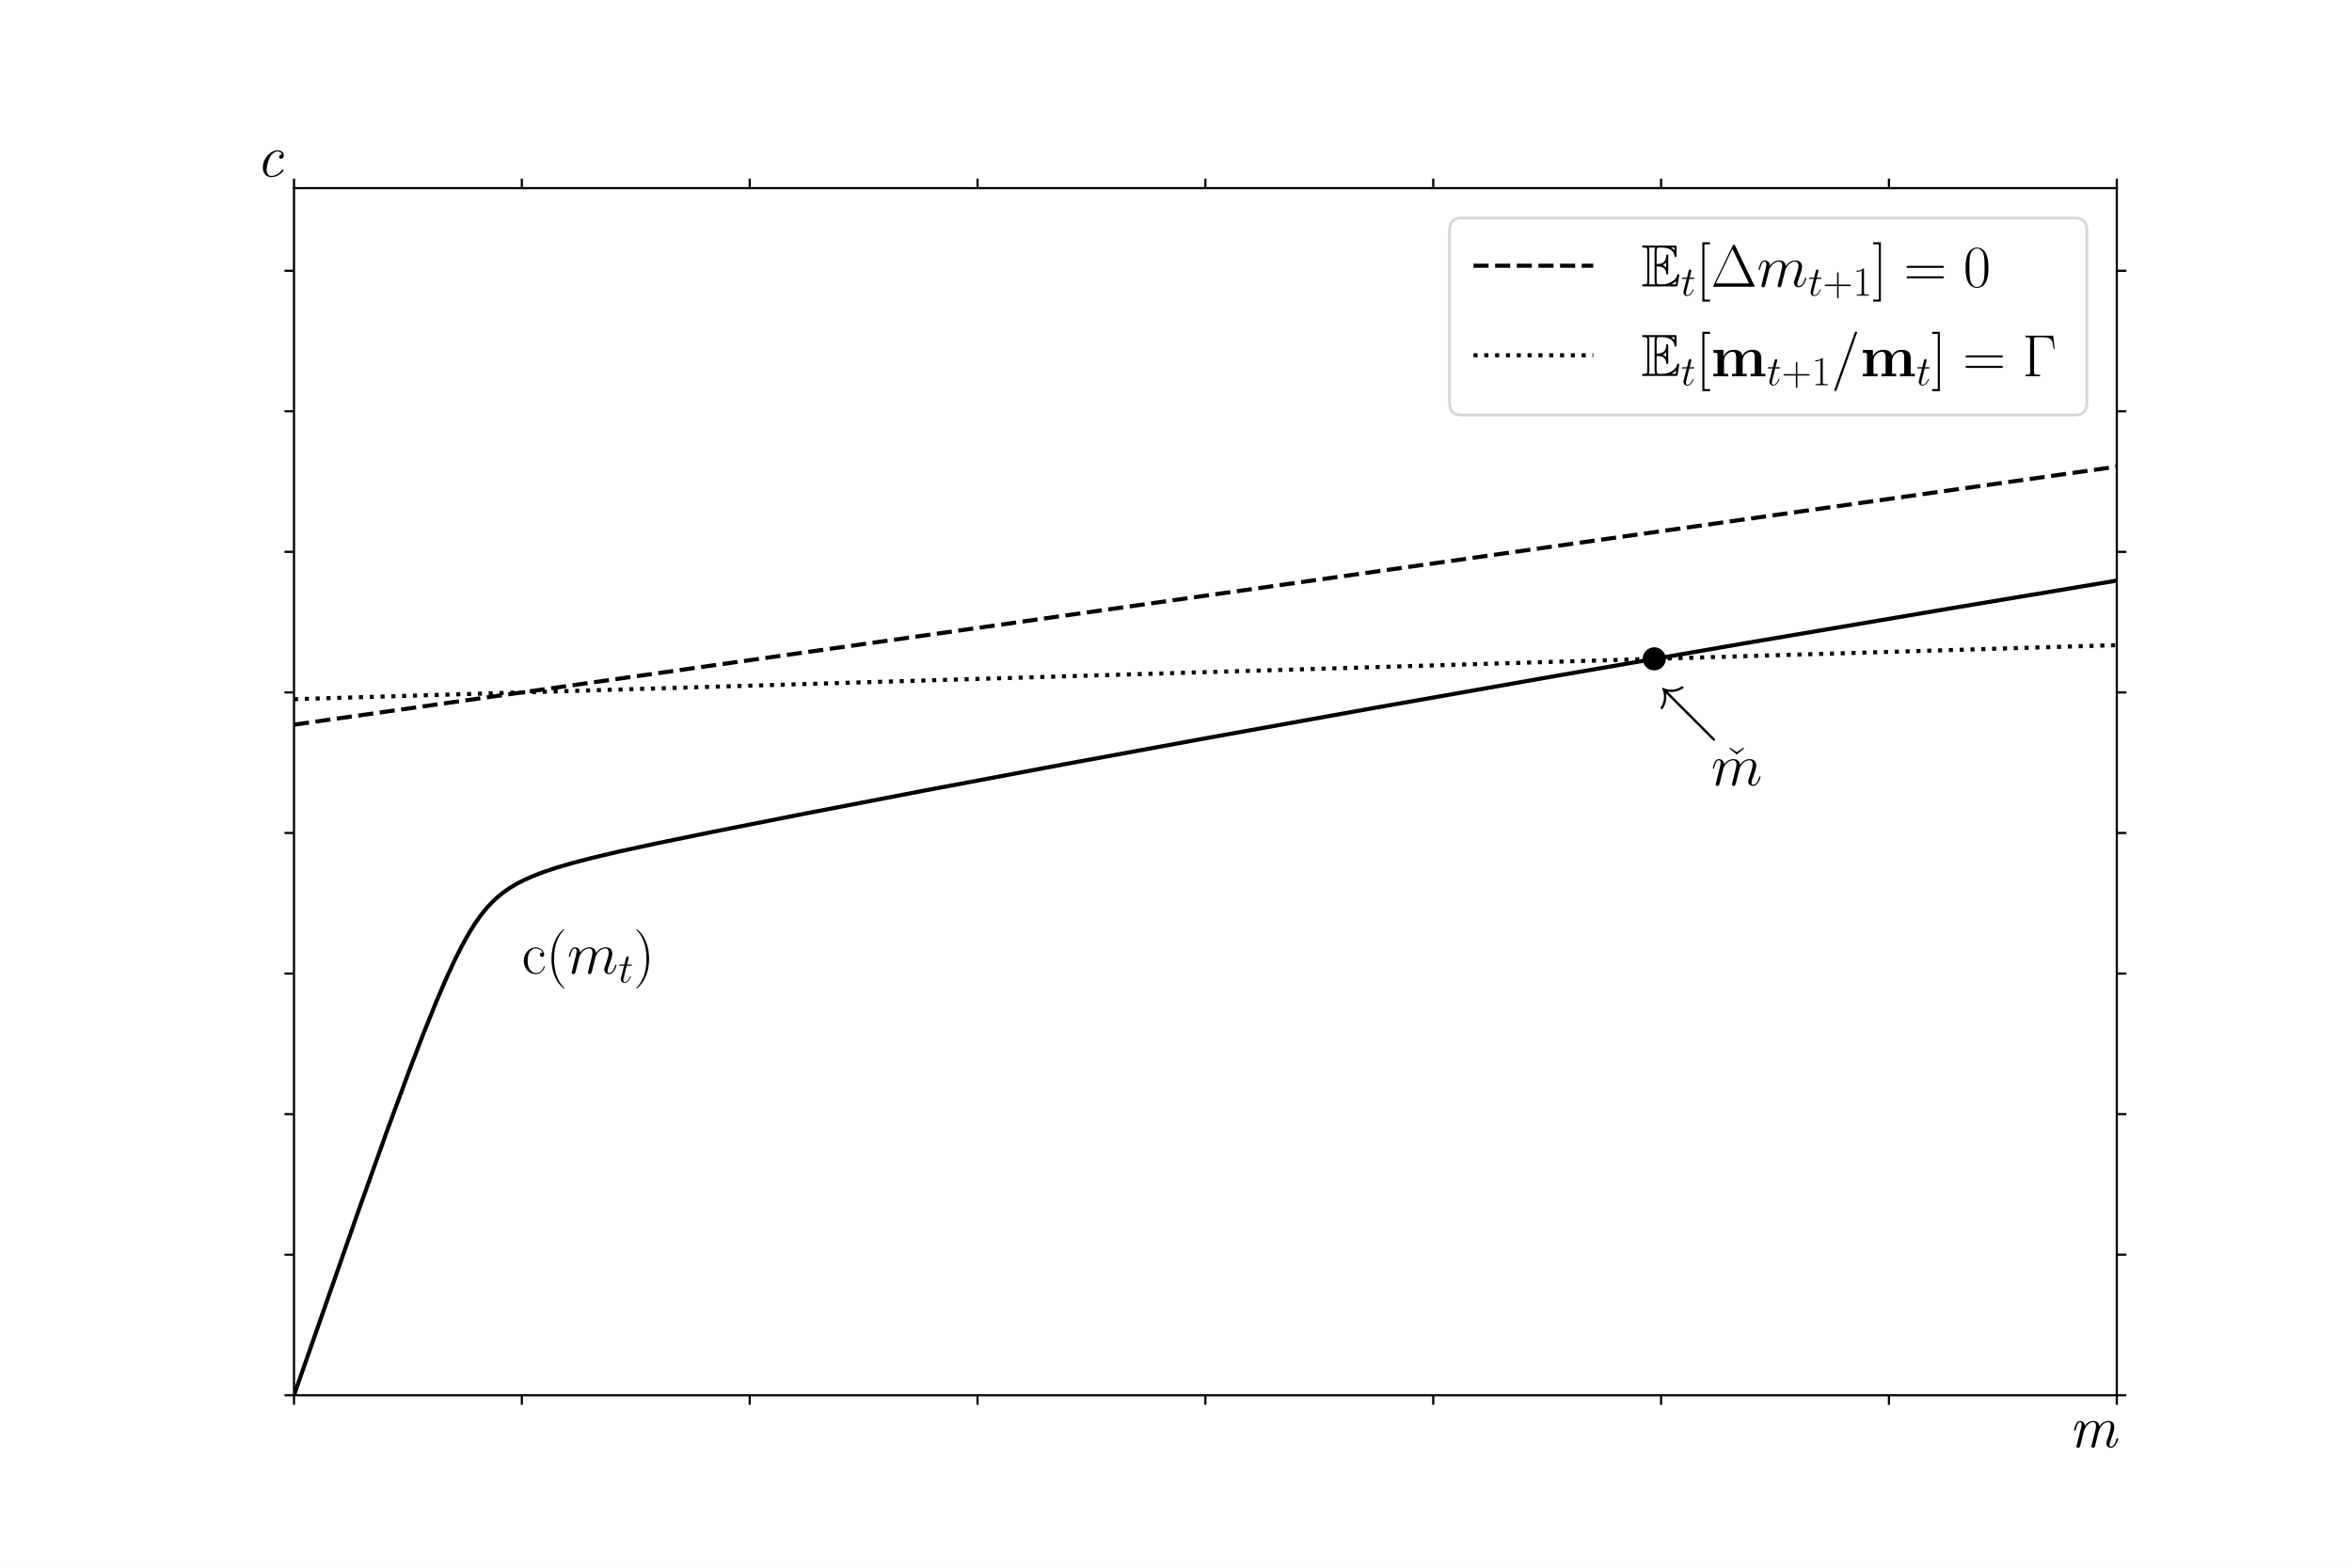
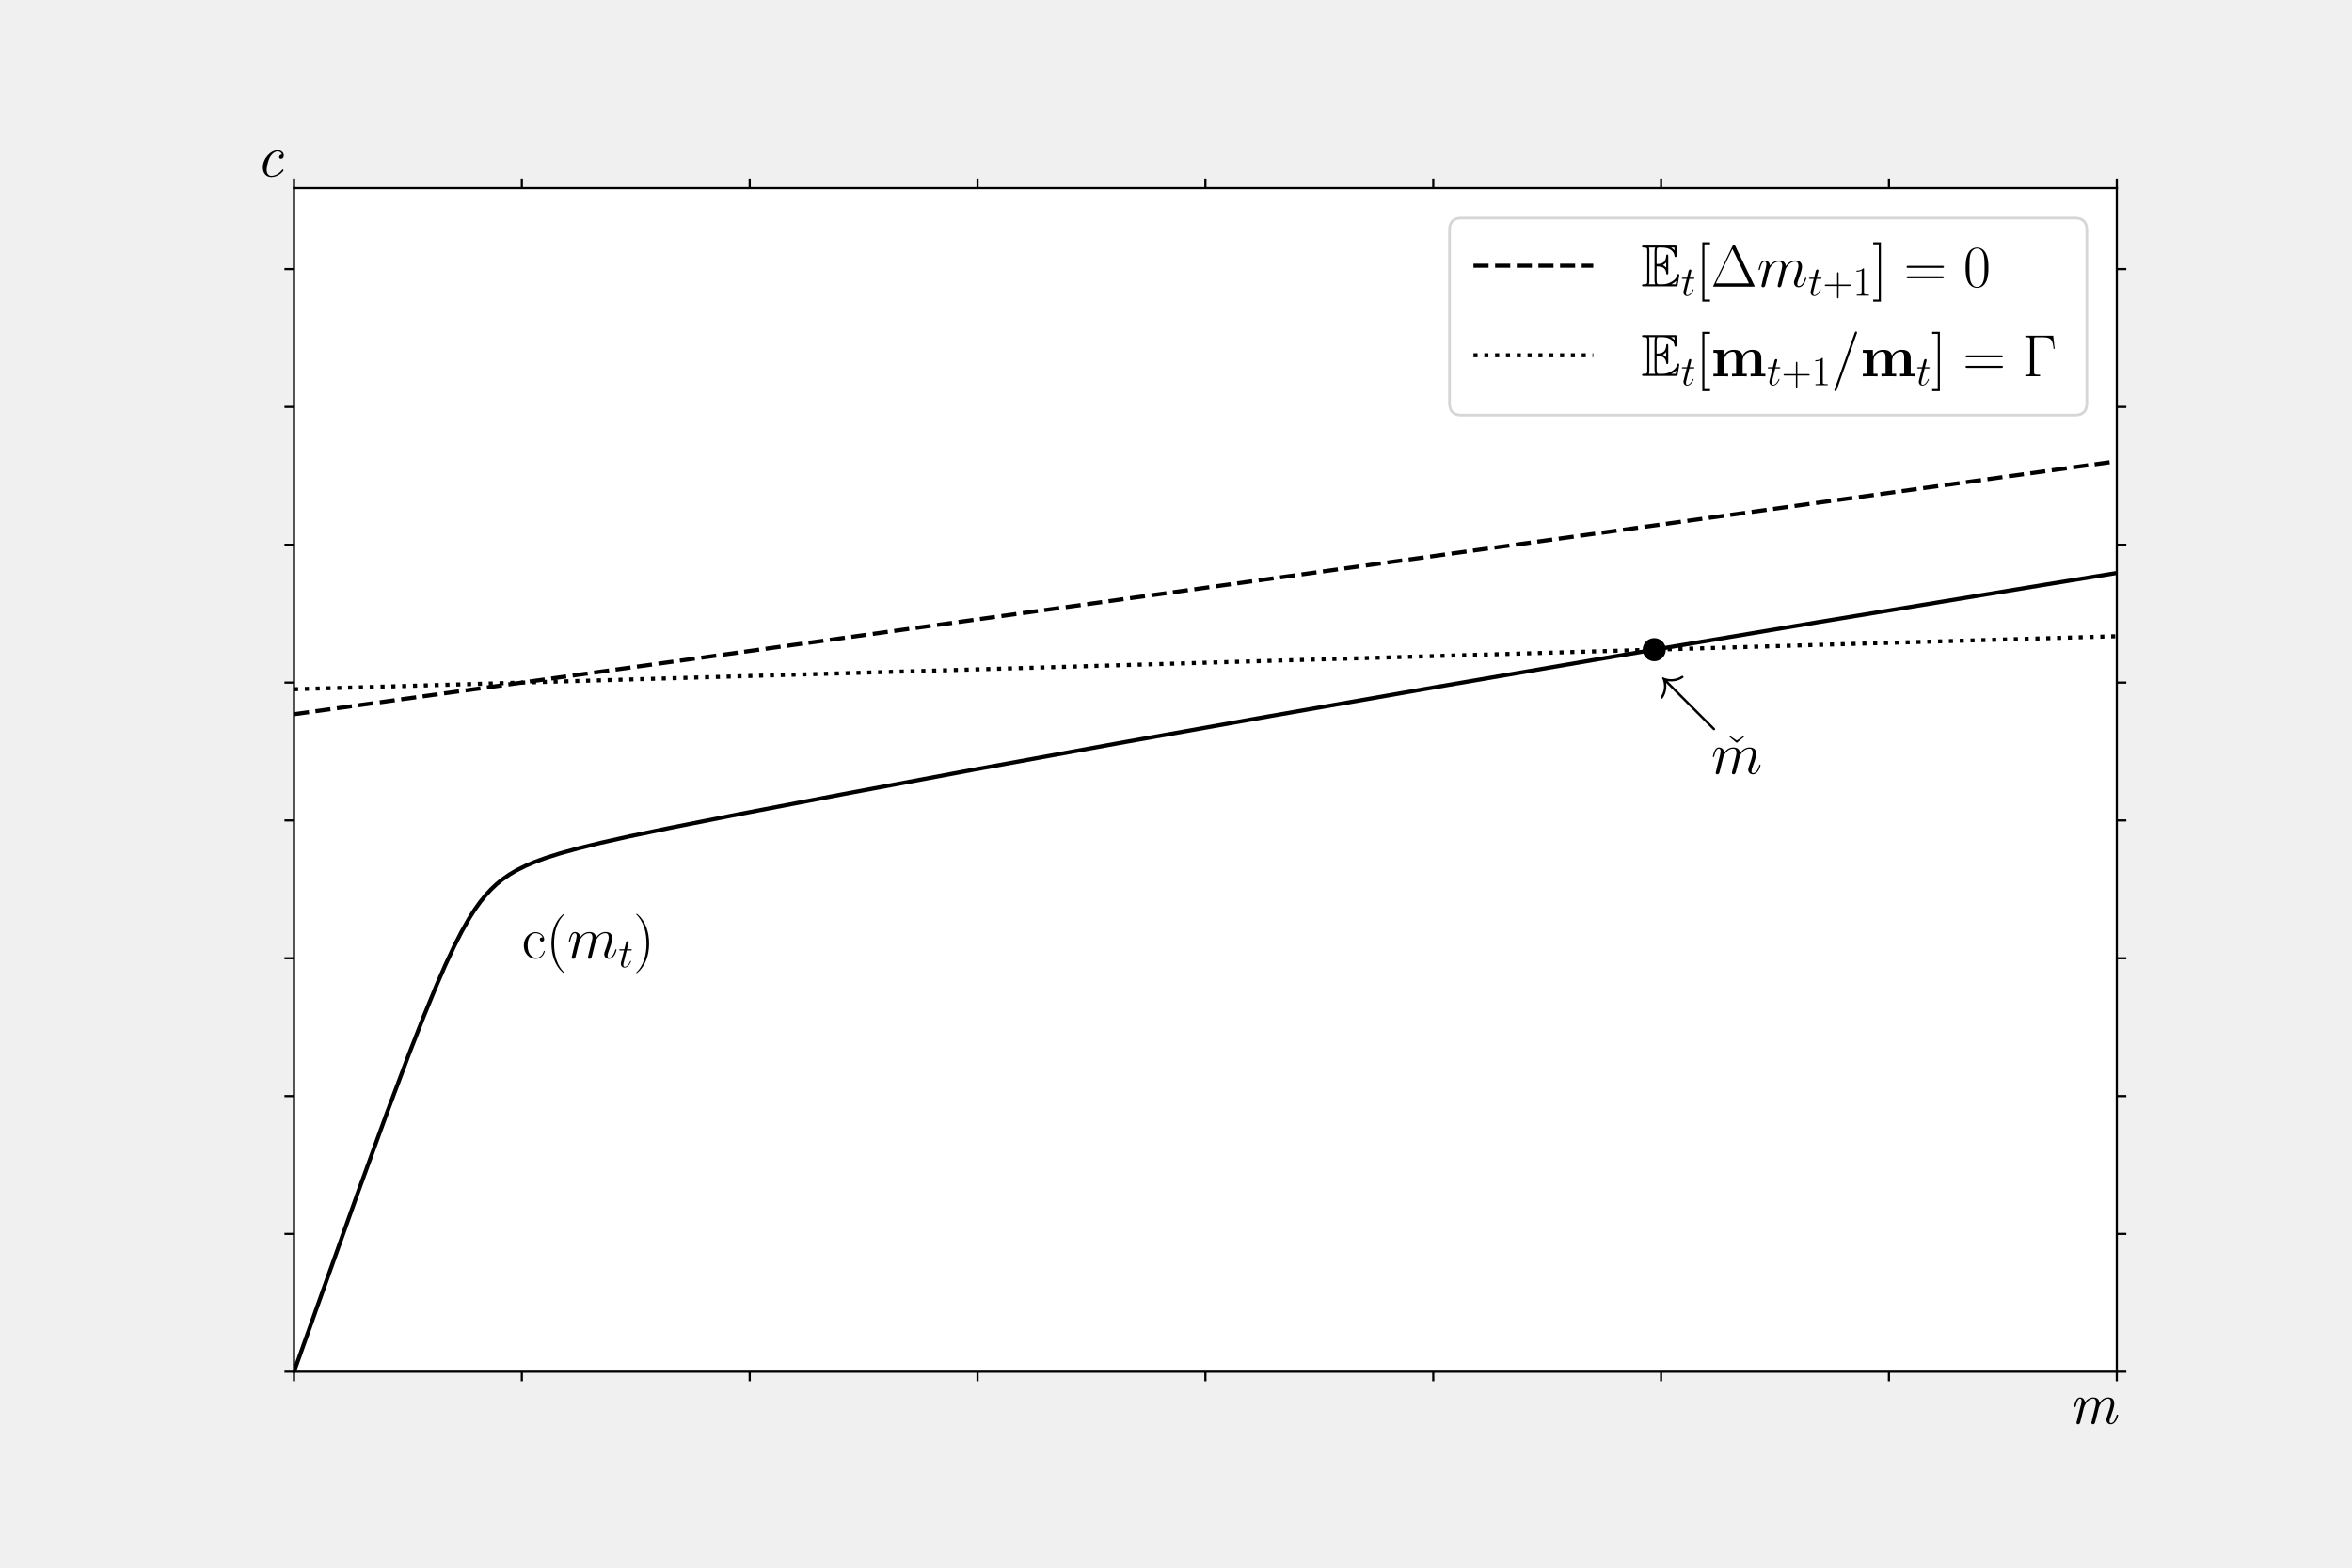
<svg xmlns="http://www.w3.org/2000/svg" xmlns:xlink="http://www.w3.org/1999/xlink" height="576pt" version="1.1" viewBox="0 0 864 576" width="864pt">
  <defs>
    <style type="text/css">*{stroke-linecap:butt;stroke-linejoin:round;}</style>
  </defs>
  <g id="figure_1">
    <g id="patch_1">
-       <path d="M 0 576  L 864 576  L 864 0  L 0 0  z " style="fill:#ffffff;" />
+       <path d="M 0 576  L 864 576  L 864 0  L 0 0  z " style="fill:none;" />
    </g>
    <g id="axes_1">
      <g id="patch_2">
-         <path d="M 108 512.64  L 777.6 512.64  L 777.6 69.12  L 108 69.12  z " style="fill:#ffffff;" />
+         <path d="M 108 504  L 777.6 504  L 777.6 69.12  L 108 69.12  z " style="fill:#ffffff;" />
      </g>
      <g id="matplotlib.axis_1">
        <g id="xtick_1">
          <g id="line2d_1">
            <defs>
-               <path d="M 0 0  L 0 3.5  " id="m9d0d85dfee" style="stroke:#000000;stroke-width:0.8;" />
-             </defs>
-             <g>
-               <use style="stroke:#000000;stroke-width:0.8;" x="108" xlink:href="#m9d0d85dfee" y="512.64" />
+               <path d="M 0 0  L 0 3.5  " id="mfbc92d9c65" style="stroke:#000000;stroke-width:0.8;" />
+             </defs>
+             <g>
+               <use style="stroke:#000000;stroke-width:0.8;" x="108" xlink:href="#mfbc92d9c65" y="504" />
            </g>
          </g>
          <g id="line2d_2">
            <defs>
-               <path d="M 0 0  L 0 -3.5  " id="m5bd448b95a" style="stroke:#000000;stroke-width:0.8;" />
-             </defs>
-             <g>
-               <use style="stroke:#000000;stroke-width:0.8;" x="108" xlink:href="#m5bd448b95a" y="69.12" />
+               <path d="M 0 0  L 0 -3.5  " id="mdfb0a5939e" style="stroke:#000000;stroke-width:0.8;" />
+             </defs>
+             <g>
+               <use style="stroke:#000000;stroke-width:0.8;" x="108" xlink:href="#mdfb0a5939e" y="69.12" />
            </g>
          </g>
        </g>
        <g id="xtick_2">
          <g id="line2d_3">
            <g>
-               <use style="stroke:#000000;stroke-width:0.8;" x="191.7" xlink:href="#m9d0d85dfee" y="512.64" />
+               <use style="stroke:#000000;stroke-width:0.8;" x="191.7" xlink:href="#mfbc92d9c65" y="504" />
            </g>
          </g>
          <g id="line2d_4">
            <g>
-               <use style="stroke:#000000;stroke-width:0.8;" x="191.7" xlink:href="#m5bd448b95a" y="69.12" />
+               <use style="stroke:#000000;stroke-width:0.8;" x="191.7" xlink:href="#mdfb0a5939e" y="69.12" />
            </g>
          </g>
        </g>
        <g id="xtick_3">
          <g id="line2d_5">
            <g>
-               <use style="stroke:#000000;stroke-width:0.8;" x="275.4" xlink:href="#m9d0d85dfee" y="512.64" />
+               <use style="stroke:#000000;stroke-width:0.8;" x="275.4" xlink:href="#mfbc92d9c65" y="504" />
            </g>
          </g>
          <g id="line2d_6">
            <g>
-               <use style="stroke:#000000;stroke-width:0.8;" x="275.4" xlink:href="#m5bd448b95a" y="69.12" />
+               <use style="stroke:#000000;stroke-width:0.8;" x="275.4" xlink:href="#mdfb0a5939e" y="69.12" />
            </g>
          </g>
        </g>
        <g id="xtick_4">
          <g id="line2d_7">
            <g>
-               <use style="stroke:#000000;stroke-width:0.8;" x="359.1" xlink:href="#m9d0d85dfee" y="512.64" />
+               <use style="stroke:#000000;stroke-width:0.8;" x="359.1" xlink:href="#mfbc92d9c65" y="504" />
            </g>
          </g>
          <g id="line2d_8">
            <g>
-               <use style="stroke:#000000;stroke-width:0.8;" x="359.1" xlink:href="#m5bd448b95a" y="69.12" />
+               <use style="stroke:#000000;stroke-width:0.8;" x="359.1" xlink:href="#mdfb0a5939e" y="69.12" />
            </g>
          </g>
        </g>
        <g id="xtick_5">
          <g id="line2d_9">
            <g>
-               <use style="stroke:#000000;stroke-width:0.8;" x="442.8" xlink:href="#m9d0d85dfee" y="512.64" />
+               <use style="stroke:#000000;stroke-width:0.8;" x="442.8" xlink:href="#mfbc92d9c65" y="504" />
            </g>
          </g>
          <g id="line2d_10">
            <g>
-               <use style="stroke:#000000;stroke-width:0.8;" x="442.8" xlink:href="#m5bd448b95a" y="69.12" />
+               <use style="stroke:#000000;stroke-width:0.8;" x="442.8" xlink:href="#mdfb0a5939e" y="69.12" />
            </g>
          </g>
        </g>
        <g id="xtick_6">
          <g id="line2d_11">
            <g>
-               <use style="stroke:#000000;stroke-width:0.8;" x="526.5" xlink:href="#m9d0d85dfee" y="512.64" />
+               <use style="stroke:#000000;stroke-width:0.8;" x="526.5" xlink:href="#mfbc92d9c65" y="504" />
            </g>
          </g>
          <g id="line2d_12">
            <g>
-               <use style="stroke:#000000;stroke-width:0.8;" x="526.5" xlink:href="#m5bd448b95a" y="69.12" />
+               <use style="stroke:#000000;stroke-width:0.8;" x="526.5" xlink:href="#mdfb0a5939e" y="69.12" />
            </g>
          </g>
        </g>
        <g id="xtick_7">
          <g id="line2d_13">
            <g>
-               <use style="stroke:#000000;stroke-width:0.8;" x="610.2" xlink:href="#m9d0d85dfee" y="512.64" />
+               <use style="stroke:#000000;stroke-width:0.8;" x="610.2" xlink:href="#mfbc92d9c65" y="504" />
            </g>
          </g>
          <g id="line2d_14">
            <g>
-               <use style="stroke:#000000;stroke-width:0.8;" x="610.2" xlink:href="#m5bd448b95a" y="69.12" />
+               <use style="stroke:#000000;stroke-width:0.8;" x="610.2" xlink:href="#mdfb0a5939e" y="69.12" />
            </g>
          </g>
        </g>
        <g id="xtick_8">
          <g id="line2d_15">
            <g>
-               <use style="stroke:#000000;stroke-width:0.8;" x="693.9" xlink:href="#m9d0d85dfee" y="512.64" />
+               <use style="stroke:#000000;stroke-width:0.8;" x="693.9" xlink:href="#mfbc92d9c65" y="504" />
            </g>
          </g>
          <g id="line2d_16">
            <g>
-               <use style="stroke:#000000;stroke-width:0.8;" x="693.9" xlink:href="#m5bd448b95a" y="69.12" />
+               <use style="stroke:#000000;stroke-width:0.8;" x="693.9" xlink:href="#mdfb0a5939e" y="69.12" />
            </g>
          </g>
        </g>
        <g id="xtick_9">
          <g id="line2d_17">
            <g>
-               <use style="stroke:#000000;stroke-width:0.8;" x="777.6" xlink:href="#m9d0d85dfee" y="512.64" />
+               <use style="stroke:#000000;stroke-width:0.8;" x="777.6" xlink:href="#mfbc92d9c65" y="504" />
            </g>
          </g>
          <g id="line2d_18">
            <g>
-               <use style="stroke:#000000;stroke-width:0.8;" x="777.6" xlink:href="#m5bd448b95a" y="69.12" />
+               <use style="stroke:#000000;stroke-width:0.8;" x="777.6" xlink:href="#mdfb0a5939e" y="69.12" />
            </g>
          </g>
        </g>
        <g id="text_1">
-           <g transform="translate(760.0656 531.7332)scale(0.22 -0.22)">
+           <g transform="translate(760.0656 523.0932)scale(0.22 -0.22)">
            <defs>
              <path d="M 3187 1731  C 3226 1878 3571 2689 4186 2689  C 4480 2689 4480 2369 4480 2261  C 4480 1865 4198 1098 4090 786  C 4032 626 4006 568 4006 434  C 4006 128 4205 -64 4467 -64  C 5062 -64 5267 888 5267 913  C 5267 971 5210 971 5184 971  C 5107 971 5101 952 5075 856  C 5018 639 4845 64 4486 64  C 4390 64 4339 109 4339 255  C 4339 409 4410 607 4461 734  C 4627 1201 4845 1795 4845 2165  C 4845 2503 4698 2816 4205 2816  C 3808 2816 3488 2586 3258 2236  C 3219 2670 2918 2816 2611 2816  C 2240 2816 1926 2618 1696 2299  C 1677 2586 1478 2816 1184 2816  C 1037 2816 870 2753 736 2478  C 614 2242 531 1858 531 1846  C 531 1795 563 1782 621 1782  C 691 1782 698 1788 736 1935  C 832 2312 954 2689 1171 2689  C 1338 2689 1338 2503 1338 2427  C 1338 2305 1312 2165 1286 2076  L 819 211  C 794 121 794 115 794 89  C 794 13 845 -64 960 -64  C 1037 -64 1139 -19 1184 109  C 1197 172 1440 1130 1478 1290  C 1510 1431 1549 1565 1581 1705  C 1645 1941 1997 2689 2592 2689  C 2886 2689 2886 2363 2886 2261  C 2886 2133 2861 1993 2835 1878  L 2413 192  C 2394 121 2394 102 2394 89  C 2394 19 2445 -64 2560 -64  C 2707 -64 2771 51 2797 160  L 3187 1731  z " id="CMTI12-6d" transform="scale(0.015625)" />
            </defs>
            <use transform="scale(0.996264)" xlink:href="#CMTI12-6d" />
          </g>
        </g>
      </g>
      <g id="matplotlib.axis_2">
        <g id="ytick_1">
          <g id="line2d_19">
            <defs>
-               <path d="M 0 0  L -3.5 0  " id="m3e8d9aa739" style="stroke:#000000;stroke-width:0.8;" />
-             </defs>
-             <g>
-               <use style="stroke:#000000;stroke-width:0.8;" x="108" xlink:href="#m3e8d9aa739" y="512.64" />
+               <path d="M 0 0  L -3.5 0  " id="me945b2aa4f" style="stroke:#000000;stroke-width:0.8;" />
+             </defs>
+             <g>
+               <use style="stroke:#000000;stroke-width:0.8;" x="108" xlink:href="#me945b2aa4f" y="504" />
            </g>
          </g>
          <g id="line2d_20">
            <defs>
-               <path d="M 0 0  L 3.5 0  " id="m9049b746d3" style="stroke:#000000;stroke-width:0.8;" />
-             </defs>
-             <g>
-               <use style="stroke:#000000;stroke-width:0.8;" x="777.6" xlink:href="#m9049b746d3" y="512.64" />
+               <path d="M 0 0  L 3.5 0  " id="mc103d7e542" style="stroke:#000000;stroke-width:0.8;" />
+             </defs>
+             <g>
+               <use style="stroke:#000000;stroke-width:0.8;" x="777.6" xlink:href="#mc103d7e542" y="504" />
            </g>
          </g>
        </g>
        <g id="ytick_2">
          <g id="line2d_21">
            <g>
-               <use style="stroke:#000000;stroke-width:0.8;" x="108" xlink:href="#m3e8d9aa739" y="460.994" />
+               <use style="stroke:#000000;stroke-width:0.8;" x="108" xlink:href="#me945b2aa4f" y="453.36" />
            </g>
          </g>
          <g id="line2d_22">
            <g>
-               <use style="stroke:#000000;stroke-width:0.8;" x="777.6" xlink:href="#m9049b746d3" y="460.994" />
+               <use style="stroke:#000000;stroke-width:0.8;" x="777.6" xlink:href="#mc103d7e542" y="453.36" />
            </g>
          </g>
        </g>
        <g id="ytick_3">
          <g id="line2d_23">
            <g>
-               <use style="stroke:#000000;stroke-width:0.8;" x="108" xlink:href="#m3e8d9aa739" y="409.349" />
+               <use style="stroke:#000000;stroke-width:0.8;" x="108" xlink:href="#me945b2aa4f" y="402.721" />
            </g>
          </g>
          <g id="line2d_24">
            <g>
-               <use style="stroke:#000000;stroke-width:0.8;" x="777.6" xlink:href="#m9049b746d3" y="409.349" />
+               <use style="stroke:#000000;stroke-width:0.8;" x="777.6" xlink:href="#mc103d7e542" y="402.721" />
            </g>
          </g>
        </g>
        <g id="ytick_4">
          <g id="line2d_25">
            <g>
-               <use style="stroke:#000000;stroke-width:0.8;" x="108" xlink:href="#m3e8d9aa739" y="357.703" />
+               <use style="stroke:#000000;stroke-width:0.8;" x="108" xlink:href="#me945b2aa4f" y="352.081" />
            </g>
          </g>
          <g id="line2d_26">
            <g>
-               <use style="stroke:#000000;stroke-width:0.8;" x="777.6" xlink:href="#m9049b746d3" y="357.703" />
+               <use style="stroke:#000000;stroke-width:0.8;" x="777.6" xlink:href="#mc103d7e542" y="352.081" />
            </g>
          </g>
        </g>
        <g id="ytick_5">
          <g id="line2d_27">
            <g>
-               <use style="stroke:#000000;stroke-width:0.8;" x="108" xlink:href="#m3e8d9aa739" y="306.057" />
+               <use style="stroke:#000000;stroke-width:0.8;" x="108" xlink:href="#me945b2aa4f" y="301.442" />
            </g>
          </g>
          <g id="line2d_28">
            <g>
-               <use style="stroke:#000000;stroke-width:0.8;" x="777.6" xlink:href="#m9049b746d3" y="306.057" />
+               <use style="stroke:#000000;stroke-width:0.8;" x="777.6" xlink:href="#mc103d7e542" y="301.442" />
            </g>
          </g>
        </g>
        <g id="ytick_6">
          <g id="line2d_29">
            <g>
-               <use style="stroke:#000000;stroke-width:0.8;" x="108" xlink:href="#m3e8d9aa739" y="254.412" />
+               <use style="stroke:#000000;stroke-width:0.8;" x="108" xlink:href="#me945b2aa4f" y="250.802" />
            </g>
          </g>
          <g id="line2d_30">
            <g>
-               <use style="stroke:#000000;stroke-width:0.8;" x="777.6" xlink:href="#m9049b746d3" y="254.412" />
+               <use style="stroke:#000000;stroke-width:0.8;" x="777.6" xlink:href="#mc103d7e542" y="250.802" />
            </g>
          </g>
        </g>
        <g id="ytick_7">
          <g id="line2d_31">
            <g>
-               <use style="stroke:#000000;stroke-width:0.8;" x="108" xlink:href="#m3e8d9aa739" y="202.766" />
+               <use style="stroke:#000000;stroke-width:0.8;" x="108" xlink:href="#me945b2aa4f" y="200.163" />
            </g>
          </g>
          <g id="line2d_32">
            <g>
-               <use style="stroke:#000000;stroke-width:0.8;" x="777.6" xlink:href="#m9049b746d3" y="202.766" />
+               <use style="stroke:#000000;stroke-width:0.8;" x="777.6" xlink:href="#mc103d7e542" y="200.163" />
            </g>
          </g>
        </g>
        <g id="ytick_8">
          <g id="line2d_33">
            <g>
-               <use style="stroke:#000000;stroke-width:0.8;" x="108" xlink:href="#m3e8d9aa739" y="151.121" />
+               <use style="stroke:#000000;stroke-width:0.8;" x="108" xlink:href="#me945b2aa4f" y="149.523" />
            </g>
          </g>
          <g id="line2d_34">
            <g>
-               <use style="stroke:#000000;stroke-width:0.8;" x="777.6" xlink:href="#m9049b746d3" y="151.121" />
+               <use style="stroke:#000000;stroke-width:0.8;" x="777.6" xlink:href="#mc103d7e542" y="149.523" />
            </g>
          </g>
        </g>
        <g id="ytick_9">
          <g id="line2d_35">
            <g>
-               <use style="stroke:#000000;stroke-width:0.8;" x="108" xlink:href="#m3e8d9aa739" y="99.475" />
+               <use style="stroke:#000000;stroke-width:0.8;" x="108" xlink:href="#me945b2aa4f" y="98.884" />
            </g>
          </g>
          <g id="line2d_36">
            <g>
-               <use style="stroke:#000000;stroke-width:0.8;" x="777.6" xlink:href="#m9049b746d3" y="99.475" />
+               <use style="stroke:#000000;stroke-width:0.8;" x="777.6" xlink:href="#mc103d7e542" y="98.884" />
            </g>
          </g>
        </g>
        <g id="text_2">
          <g transform="translate(94.13689 64.85739)scale(0.22 -0.22)">
            <defs>
              <path d="M 2752 2368  C 2592 2368 2451 2246 2451 2093  C 2451 1933 2592 1902 2650 1902  C 2714 1902 2950 1940 2950 2275  C 2950 2578 2682 2816 2291 2816  C 1510 2816 704 1916 704 971  C 704 319 1094 -64 1606 -64  C 2400 -64 2925 578 2925 668  C 2925 712 2874 763 2835 763  C 2816 763 2810 757 2758 700  C 2419 242 1939 64 1613 64  C 1286 64 1114 351 1114 728  C 1114 1022 1267 1724 1478 2088  C 1696 2472 2010 2689 2285 2689  C 2323 2689 2662 2689 2752 2368  z " id="CMTI12-63" transform="scale(0.015625)" />
            </defs>
            <use transform="scale(0.996264)" xlink:href="#CMTI12-63" />
          </g>
        </g>
      </g>
      <g id="line2d_37">
-         <path clip-path="url(#pc9e16f135f)" d="M 108 512.64  L 131.459 445.52  L 142.184 415.494  L 150.227 393.658  L 155.589 379.663  L 160.281 368.012  L 163.632 360.168  L 166.984 352.884  L 169.665 347.55  L 172.346 342.747  L 174.357 339.524  L 176.368 336.643  L 178.378 334.101  L 180.389 331.876  L 182.4 329.947  L 184.411 328.268  L 187.092 326.358  L 189.773 324.747  L 192.454 323.365  L 195.805 321.875  L 199.827 320.338  L 204.519 318.781  L 210.551 317.024  L 217.924 315.108  L 227.978 312.743  L 241.384 309.833  L 262.162 305.57  L 295.676 298.937  L 340.584 290.28  L 390.854 280.823  L 443.805 271.085  L 504.8 260.107  L 571.157 248.412  L 640.195 236.48  L 715.935 223.625  L 777.6 213.318  L 777.6 213.318  " style="fill:none;stroke:#000000;stroke-linecap:square;stroke-width:1.5;" />
+         <path clip-path="url(#pa66117352b)" d="M 108 504  L 131.459 438.187  L 142.184 408.746  L 150.227 387.336  L 155.589 373.613  L 160.281 362.19  L 163.632 354.498  L 166.984 347.356  L 169.665 342.126  L 172.346 337.417  L 174.357 334.256  L 176.368 331.431  L 178.378 328.939  L 180.389 326.758  L 182.4 324.866  L 184.411 323.22  L 187.092 321.347  L 189.773 319.768  L 193.124 318.101  L 196.476 316.684  L 200.497 315.213  L 205.859 313.515  L 212.562 311.662  L 220.605 309.676  L 231.33 307.265  L 246.746 304.046  L 271.546 299.123  L 309.751 291.776  L 357.341 282.856  L 410.292 273.17  L 465.924 263.22  L 527.589 252.422  L 593.276 241.147  L 667.676 228.62  L 750.119 214.997  L 777.6 210.509  L 777.6 210.509  " style="fill:none;stroke:#000000;stroke-linecap:square;stroke-width:1.5;" />
      </g>
      <g id="line2d_38">
-         <path clip-path="url(#pc9e16f135f)" d="M 108 266.261  L 777.6 171.471  L 777.6 171.471  " style="fill:none;stroke:#000000;stroke-dasharray:5.55,2.4;stroke-dashoffset:0;stroke-width:1.5;" />
+         <path clip-path="url(#pa66117352b)" d="M 108 262.42  L 777.6 169.477  L 777.6 169.477  " style="fill:none;stroke:#000000;stroke-dasharray:5.55,2.4;stroke-dashoffset:0;stroke-width:1.5;" />
      </g>
      <g id="line2d_39">
-         <path clip-path="url(#pc9e16f135f)" d="M 108 256.895  L 777.6 237.031  L 777.6 237.031  " style="fill:none;stroke:#000000;stroke-dasharray:1.5,2.475;stroke-dashoffset:0;stroke-width:1.5;" />
+         <path clip-path="url(#pa66117352b)" d="M 108 253.237  L 777.6 233.76  L 777.6 233.76  " style="fill:none;stroke:#000000;stroke-dasharray:1.5,2.475;stroke-dashoffset:0;stroke-width:1.5;" />
      </g>
      <g id="line2d_40">
-         <path clip-path="url(#pc9e16f135f)" d="M 607.682 242.072  " style="fill:none;stroke:#000000;stroke-linecap:square;stroke-width:1.5;" />
+         <path clip-path="url(#pa66117352b)" d="M 607.682 238.702  " style="fill:none;stroke:#000000;stroke-linecap:square;stroke-width:1.5;" />
        <defs>
-           <path d="M 0 3.75  C 0.995 3.75 1.948 3.355 2.652 2.652  C 3.355 1.948 3.75 0.995 3.75 0  C 3.75 -0.995 3.355 -1.948 2.652 -2.652  C 1.948 -3.355 0.995 -3.75 0 -3.75  C -0.995 -3.75 -1.948 -3.355 -2.652 -2.652  C -3.355 -1.948 -3.75 -0.995 -3.75 0  C -3.75 0.995 -3.355 1.948 -2.652 2.652  C -1.948 3.355 -0.995 3.75 0 3.75  z " id="m87fec5cc5a" style="stroke:#000000;" />
+           <path d="M 0 3.75  C 0.995 3.75 1.948 3.355 2.652 2.652  C 3.355 1.948 3.75 0.995 3.75 0  C 3.75 -0.995 3.355 -1.948 2.652 -2.652  C 1.948 -3.355 0.995 -3.75 0 -3.75  C -0.995 -3.75 -1.948 -3.355 -2.652 -2.652  C -3.355 -1.948 -3.75 -0.995 -3.75 0  C -3.75 0.995 -3.355 1.948 -2.652 2.652  C -1.948 3.355 -0.995 3.75 0 3.75  z " id="m3c3955145d" style="stroke:#000000;" />
        </defs>
-         <g clip-path="url(#pc9e16f135f)">
-           <use style="stroke:#000000;" x="607.682" xlink:href="#m87fec5cc5a" y="242.072" />
+         <g clip-path="url(#pa66117352b)">
+           <use style="stroke:#000000;" x="607.682" xlink:href="#m3c3955145d" y="238.702" />
        </g>
      </g>
      <g id="patch_3">
-         <path d="M 108 512.64  L 108 69.12  " style="fill:none;stroke:#000000;stroke-linecap:square;stroke-linejoin:miter;stroke-width:0.8;" />
+         <path d="M 108 504  L 108 69.12  " style="fill:none;stroke:#000000;stroke-linecap:square;stroke-linejoin:miter;stroke-width:0.8;" />
      </g>
      <g id="patch_4">
-         <path d="M 777.6 512.64  L 777.6 69.12  " style="fill:none;stroke:#000000;stroke-linecap:square;stroke-linejoin:miter;stroke-width:0.8;" />
+         <path d="M 777.6 504  L 777.6 69.12  " style="fill:none;stroke:#000000;stroke-linecap:square;stroke-linejoin:miter;stroke-width:0.8;" />
      </g>
      <g id="patch_5">
-         <path d="M 108 512.64  L 777.6 512.64  " style="fill:none;stroke:#000000;stroke-linecap:square;stroke-linejoin:miter;stroke-width:0.8;" />
+         <path d="M 108 504  L 777.6 504  " style="fill:none;stroke:#000000;stroke-linecap:square;stroke-linejoin:miter;stroke-width:0.8;" />
      </g>
      <g id="patch_6">
        <path d="M 108 69.12  L 777.6 69.12  " style="fill:none;stroke:#000000;stroke-linecap:square;stroke-linejoin:miter;stroke-width:0.8;" />
      </g>
      <g id="text_3">
-         <g transform="translate(191.7 357.7031)scale(0.22 -0.22)">
+         <g transform="translate(191.7 352.0813)scale(0.22 -0.22)">
          <defs>
            <path d="M 2234 2240  C 2112 2240 1933 2240 1933 2017  C 1933 1838 2080 1787 2163 1787  C 2208 1787 2394 1807 2394 2024  C 2394 2467 1958 2803 1466 2803  C 787 2803 211 2178 211 1363  C 211 516 813 -64 1466 -64  C 2259 -64 2458 677 2458 748  C 2458 774 2451 793 2406 793  C 2362 793 2355 787 2330 703  C 2163 180 1798 51 1523 51  C 1114 51 621 427 621 1369  C 621 2338 1094 2688 1472 2688  C 1722 2688 2093 2573 2234 2240  z " id="CMR17-63" transform="scale(0.015625)" />
            <path d="M 1958 -1561  C 1958 -1555 1958 -1542 1939 -1523  C 1645 -1224 858 -407 858 1581  C 858 3569 1632 4379 1946 4697  C 1946 4704 1958 4717 1958 4736  C 1958 4755 1939 4768 1914 4768  C 1843 4768 1299 4296 986 3594  C 666 2887 576 2199 576 1588  C 576 1128 621 351 1005 -471  C 1312 -1135 1837 -1600 1914 -1600  C 1946 -1600 1958 -1587 1958 -1561  z " id="CMR17-28" transform="scale(0.015625)" />
            <path d="M 1318 1871  C 1331 1910 1491 2229 1728 2433  C 1894 2586 2112 2689 2362 2689  C 2618 2689 2707 2497 2707 2242  C 2707 2203 2707 2076 2630 1775  L 2470 1118  C 2419 926 2298 453 2285 383  C 2259 287 2221 121 2221 96  C 2221 6 2291 -64 2387 -64  C 2579 -64 2611 83 2669 313  L 3053 1839  C 3066 1890 3398 2689 4102 2689  C 4358 2689 4448 2497 4448 2242  C 4448 1884 4198 1188 4058 805  C 4000 651 3968 568 3968 453  C 3968 166 4166 -64 4474 -64  C 5069 -64 5293 875 5293 913  C 5293 945 5267 971 5229 971  C 5171 971 5165 952 5133 843  C 4986 332 4749 64 4493 64  C 4429 64 4326 64 4326 269  C 4326 436 4403 640 4429 710  C 4544 1018 4832 1773 4832 2145  C 4832 2528 4608 2816 4122 2816  C 3693 2816 3347 2574 3091 2197  C 3072 2542 2861 2816 2381 2816  C 1811 2816 1510 2415 1395 2255  C 1376 2618 1114 2816 832 2816  C 646 2816 499 2727 378 2484  C 262 2254 173 1865 173 1839  C 173 1814 198 1782 243 1782  C 294 1782 301 1788 339 1935  C 435 2312 557 2689 813 2689  C 960 2689 1011 2586 1011 2395  C 1011 2254 947 2005 902 1807  L 723 1118  C 698 996 627 709 595 594  C 550 428 480 128 480 96  C 480 6 550 -64 646 -64  C 723 -64 813 -26 864 70  C 877 102 934 326 966 453  L 1107 1028  L 1318 1871  z " id="CMMI12-6d" transform="scale(0.015625)" />
            <path d="M 1286 2566  L 1875 2566  C 1997 2566 2061 2566 2061 2681  C 2061 2752 2022 2752 1894 2752  L 1331 2752  L 1568 3692  C 1594 3781 1594 3794 1594 3840  C 1594 3943 1510 4000 1427 4000  C 1376 4000 1229 3981 1178 3775  L 928 2752  L 326 2752  C 198 2752 141 2752 141 2630  C 141 2566 186 2566 307 2566  L 877 2566  L 454 881  C 403 658 384 594 384 511  C 384 211 595 -64 954 -64  C 1600 -64 1946 868 1946 912  C 1946 951 1920 970 1882 970  C 1869 970 1843 970 1830 944  C 1824 938 1818 931 1773 829  C 1638 511 1344 64 973 64  C 781 64 768 224 768 364  C 768 370 768 492 787 568  L 1286 2566  z " id="CMMI12-74" transform="scale(0.015625)" />
            <path d="M 1683 1581  C 1683 2040 1638 2817 1254 3639  C 947 4303 422 4768 346 4768  C 326 4768 301 4761 301 4729  C 301 4717 307 4710 314 4697  C 621 4378 1402 3568 1402 1584  C 1402 -407 627 -1217 314 -1537  C 307 -1549 301 -1556 301 -1568  C 301 -1600 326 -1600 346 -1600  C 416 -1600 960 -1128 1274 -426  C 1594 281 1683 969 1683 1581  z " id="CMR17-29" transform="scale(0.015625)" />
          </defs>
          <use transform="scale(0.996264)" xlink:href="#CMR17-63" />
          <use transform="translate(40.48566 0)scale(0.996264)" xlink:href="#CMR17-28" />
          <use transform="translate(75.76643 0)scale(0.996264)" xlink:href="#CMMI12-6d" />
          <use transform="translate(161.0937 -14.94392)scale(0.697382)" xlink:href="#CMMI12-74" />
          <use transform="translate(186.2501 0)scale(0.996264)" xlink:href="#CMR17-29" />
        </g>
      </g>
      <g id="text_4">
-         <g transform="translate(609.3564 267.8945)scale(0.22 -0.22)">
+         <g transform="translate(609.3564 264.0222)scale(0.22 -0.22)">
          <defs>
            <path d="M 960 4015  C 1069 3996 1216 3983 1331 3983  C 1459 3983 1773 3996 2144 4130  C 2189 4150 2662 4349 2662 4451  C 2662 4496 2560 4598 2515 4598  C 2490 4598 2470 4591 2432 4566  C 1926 4233 1485 4233 1325 4233  C 934 4233 646 4335 499 4406  C 461 4425 442 4431 422 4431  C 384 4431 358 4406 358 4367  C 358 4354 358 4342 378 4290  C 461 4118 557 3836 557 3465  C 557 3196 518 2812 224 2358  C 198 2313 192 2300 192 2274  C 192 2230 294 2127 339 2127  C 429 2127 608 2524 659 2646  C 794 3004 806 3311 806 3458  C 806 3663 806 3670 774 3830  L 5773 -1162  C 5850 -1239 5862 -1252 5914 -1252  C 5990 -1252 6042 -1188 6042 -1124  C 6042 -1073 6029 -1060 5946 -977  L 960 4015  z " id="CMSY10-2d" transform="scale(0.015625)" />
          </defs>
          <use transform="scale(0.996264)" xlink:href="#CMSY10-2d" />
        </g>
      </g>
      <g id="text_5">
-         <g transform="translate(628.6074 288.5527)scale(0.22 -0.22)">
+         <g transform="translate(628.6074 284.2781)scale(0.22 -0.22)">
          <defs>
            <path d="M 1466 3561  L 749 4045  L 685 3956  L 1466 3306  L 2246 3956  L 2182 4045  L 1466 3561  z " id="CMR17-14" transform="scale(0.015625)" />
          </defs>
          <use transform="translate(19.81838 0.006461)scale(0.996264)" xlink:href="#CMR17-14" />
          <use transform="scale(0.996264)" xlink:href="#CMMI12-6d" />
        </g>
      </g>
      <g id="legend_1">
        <g id="patch_7">
          <path d="M 536.876 152.518  L 762.2 152.518  Q 766.6 152.518 766.6 148.118  L 766.6 84.52  Q 766.6 80.12 762.2 80.12  L 536.876 80.12  Q 532.476 80.12 532.476 84.52  L 532.476 148.118  Q 532.476 152.518 536.876 152.518  z " style="fill:#ffffff;opacity:0.8;stroke:#cccccc;stroke-linejoin:miter;" />
        </g>
        <g id="line2d_41">
          <path d="M 541.276 97.639  L 585.276 97.639  " style="fill:none;stroke:#000000;stroke-dasharray:5.55,2.4;stroke-dashoffset:0;stroke-width:1.5;" />
        </g>
        <g id="line2d_42" />
        <g id="text_6">
          <g transform="translate(602.8765 105.3386)scale(0.22 -0.22)">
            <defs>
              <path d="M 1658 2176  C 1818 2176 2125 2176 2349 2046  C 2656 1853 2682 1517 2682 1480  C 2688 1393 2688 1312 2797 1312  C 2906 1312 2906 1401 2906 1517  L 2906 3251  C 2906 3353 2906 3456 2797 3456  C 2688 3456 2682 3355 2682 3301  C 2643 2432 1990 2432 1658 2432  L 1658 3772  C 1658 4198 1779 4198 1933 4198  L 2240 4198  C 3104 4198 3533 3759 3571 3320  C 3578 3269 3584 3174 3686 3174  C 3795 3174 3795 3276 3795 3385  L 3795 4218  C 3795 4416 3782 4416 3584 4416  L 307 4416  C 192 4416 90 4416 90 4304  C 90 4198 211 4198 262 4198  C 627 4198 653 4147 653 3832  L 653 622  C 653 320 634 256 294 256  C 198 256 90 256 90 147  C 90 32 192 32 307 32  L 3699 32  C 3821 32 3885 32 3904 123  C 3910 129 4090 1213 4090 1245  C 4090 1316 4032 1362 3981 1362  C 3891 1362 3866 1278 3866 1271  C 3827 1102 3763 828 3296 549  C 2963 347 2637 256 2285 256  L 1933 256  C 1779 256 1658 256 1658 684  L 1658 2176  z M 3571 4198  L 3571 3896  C 3462 4015 3341 4116 3206 4198  L 3571 4198  z M 2323 2315  C 2426 2360 2566 2456 2682 2590  L 2682 2052  C 2528 2225 2330 2308 2323 2308  L 2323 2315  z M 877 3845  C 877 3923 877 4083 826 4198  L 1504 4198  C 1434 4051 1434 3839 1434 3781  L 1434 673  C 1434 442 1478 314 1504 256  L 826 256  C 877 371 877 531 877 609  L 877 3845  z M 3258 256  L 3258 262  C 3462 367 3635 504 3763 621  C 3757 596 3712 308 3706 256  L 3258 256  z " id="MSBM10-45" transform="scale(0.015625)" />
              <path d="M 1504 -1600  L 1504 -1377  L 902 -1377  L 902 4544  L 1504 4544  L 1504 4767  L 678 4767  L 678 -1600  L 1504 -1600  z " id="CMR17-5b" transform="scale(0.015625)" />
              <path d="M 2598 4403  C 2547 4512 2522 4512 2470 4512  C 2394 4512 2387 4499 2342 4409  L 269 109  C 262 96 237 38 237 32  C 237 6 243 0 358 0  L 4576 0  C 4691 0 4698 6 4698 32  C 4698 38 4672 96 4666 109  L 2598 4403  z M 2310 4038  L 4083 358  L 531 358  L 2310 4038  z " id="CMR17-1" transform="scale(0.015625)" />
              <path d="M 2413 1472  L 4109 1472  C 4198 1472 4307 1472 4307 1580  C 4307 1695 4205 1695 4109 1695  L 2413 1695  L 2413 3386  C 2413 3475 2413 3584 2304 3584  C 2189 3584 2189 3482 2189 3386  L 2189 1695  L 493 1695  C 403 1695 294 1695 294 1587  C 294 1472 397 1472 493 1472  L 2189 1472  L 2189 -218  C 2189 -307 2189 -416 2298 -416  C 2413 -416 2413 -314 2413 -218  L 2413 1472  z " id="CMR17-2b" transform="scale(0.015625)" />
              <path d="M 1702 4058  C 1702 4192 1696 4192 1606 4192  C 1357 3916 979 3827 621 3827  C 602 3827 570 3827 563 3808  C 557 3795 557 3782 557 3648  C 755 3648 1088 3686 1344 3839  L 1344 461  C 1344 236 1331 160 781 160  L 589 160  L 589 0  C 896 0 1216 0 1523 0  C 1830 0 2150 0 2458 0  L 2458 160  L 2266 160  C 1715 160 1702 230 1702 458  L 1702 4058  z " id="CMR17-31" transform="scale(0.015625)" />
              <path d="M 915 4767  L 90 4767  L 90 4544  L 691 4544  L 691 -1377  L 90 -1377  L 90 -1600  L 915 -1600  L 915 4767  z " id="CMR17-5d" transform="scale(0.015625)" />
              <path d="M 4115 2017  C 4211 2017 4307 2017 4307 2125  C 4307 2240 4198 2240 4090 2240  L 512 2240  C 403 2240 294 2240 294 2125  C 294 2017 390 2017 486 2017  L 4115 2017  z M 4090 896  C 4198 896 4307 896 4307 1011  C 4307 1119 4211 1119 4115 1119  L 486 1119  C 390 1119 294 1119 294 1011  C 294 896 403 896 512 896  L 4090 896  z " id="CMR17-3d" transform="scale(0.015625)" />
              <path d="M 2688 2025  C 2688 2416 2682 3080 2413 3591  C 2176 4039 1798 4198 1466 4198  C 1158 4198 768 4058 525 3597  C 269 3118 243 2524 243 2025  C 243 1661 250 1106 448 619  C 723 -39 1216 -128 1466 -128  C 1760 -128 2208 -7 2470 600  C 2662 1042 2688 1559 2688 2025  z M 1466 -26  C 1056 -26 813 325 723 812  C 653 1188 653 1738 653 2096  C 653 2588 653 2997 736 3387  C 858 3929 1216 4096 1466 4096  C 1728 4096 2067 3923 2189 3400  C 2272 3036 2278 2607 2278 2096  C 2278 1680 2278 1169 2202 792  C 2067 95 1690 -26 1466 -26  z " id="CMR17-30" transform="scale(0.015625)" />
            </defs>
            <use transform="scale(0.996264)" xlink:href="#MSBM10-45" />
            <use transform="translate(66.41782 -14.94392)scale(0.697382)" xlink:href="#CMMI12-74" />
            <use transform="translate(91.57426 0)scale(0.996264)" xlink:href="#CMR17-5b" />
            <use transform="translate(116.4453 0)scale(0.996264)" xlink:href="#CMR17-1" />
            <use transform="translate(193.3649 0)scale(0.996264)" xlink:href="#CMMI12-6d" />
            <use transform="translate(278.6921 -14.94392)scale(0.697382)" xlink:href="#CMMI12-74" />
            <use transform="translate(303.3504 -14.94392)scale(0.697382)" xlink:href="#CMR17-2b" />
            <use transform="translate(353.5506 -14.94392)scale(0.697382)" xlink:href="#CMR17-31" />
            <use transform="translate(386.0319 0)scale(0.996264)" xlink:href="#CMR17-5d" />
            <use transform="translate(438.577 0)scale(0.996264)" xlink:href="#CMR17-3d" />
            <use transform="translate(537.9658 0)scale(0.996264)" xlink:href="#CMR17-30" />
          </g>
        </g>
        <g id="line2d_43">
          <path d="M 541.276 130.538  L 585.276 130.538  " style="fill:none;stroke:#000000;stroke-dasharray:1.5,2.475;stroke-dashoffset:0;stroke-width:1.5;" />
        </g>
        <g id="line2d_44" />
        <g id="text_7">
          <g transform="translate(602.8765 138.2381)scale(0.22 -0.22)">
            <defs>
              <path d="M 5402 1924  C 5402 2506 5152 2834 4435 2834  C 3789 2834 3488 2407 3386 2206  C 3283 2740 2848 2834 2438 2834  C 1824 2834 1491 2445 1357 2143  L 1350 2143  L 1350 2816  L 269 2816  L 269 2517  C 666 2517 710 2517 710 2270  L 710 260  L 269 260  L 269 -13  C 416 0 877 0 1056 0  C 1235 0 1702 0 1850 -13  L 1850 260  L 1408 260  L 1408 1607  C 1408 2296 1926 2624 2330 2624  C 2566 2624 2707 2485 2707 1993  L 2707 260  L 2266 260  L 2266 -13  C 2413 0 2874 0 3053 0  C 3232 0 3699 0 3846 -13  L 3846 260  L 3405 260  L 3405 1607  C 3405 2296 3923 2624 4326 2624  C 4563 2624 4704 2485 4704 1993  L 4704 260  L 4262 260  L 4262 -13  C 4410 0 4870 0 5050 0  C 5229 0 5696 0 5843 -13  L 5843 260  L 5402 260  L 5402 1924  z " id="CMBX12-6d" transform="scale(0.015625)" />
              <path d="M 2746 4562  C 2746 4569 2784 4666 2784 4678  C 2784 4755 2720 4800 2669 4800  C 2637 4800 2579 4800 2528 4659  L 384 -1363  C 384 -1370 346 -1465 346 -1478  C 346 -1555 410 -1600 461 -1600  C 499 -1600 557 -1593 602 -1459  L 2746 4562  z " id="CMMI12-3d" transform="scale(0.015625)" />
              <path d="M 3315 4352  L 326 4352  L 326 4186  C 768 4186 838 4186 838 3898  L 838 448  C 838 160 768 160 326 160  L 326 0  C 512 0 870 0 1069 0  C 1331 0 1638 0 1901 0  L 1901 160  L 1760 160  C 1274 160 1261 224 1261 455  L 1261 3936  C 1261 4154 1274 4186 1530 4186  L 2234 4186  C 3206 4186 3258 3738 3354 2938  L 3469 2938  L 3315 4352  z " id="CMR17-0" transform="scale(0.015625)" />
            </defs>
            <use transform="scale(0.996264)" xlink:href="#MSBM10-45" />
            <use transform="translate(66.41782 -14.94392)scale(0.697382)" xlink:href="#CMMI12-74" />
            <use transform="translate(91.57426 0)scale(0.996264)" xlink:href="#CMR17-5b" />
            <use transform="translate(116.4453 0)scale(0.996264)" xlink:href="#CMBX12-6d" />
            <use transform="translate(209.8451 -14.94392)scale(0.697382)" xlink:href="#CMMI12-74" />
            <use transform="translate(234.5034 -14.94392)scale(0.697382)" xlink:href="#CMR17-2b" />
            <use transform="translate(284.7035 -14.94392)scale(0.697382)" xlink:href="#CMR17-31" />
            <use transform="translate(317.1848 0)scale(0.996264)" xlink:href="#CMMI12-3d" />
            <use transform="translate(365.9597 0)scale(0.996264)" xlink:href="#CMBX12-6d" />
            <use transform="translate(459.3595 -14.94392)scale(0.697382)" xlink:href="#CMMI12-74" />
            <use transform="translate(484.5159 0)scale(0.996264)" xlink:href="#CMR17-5d" />
            <use transform="translate(537.061 0)scale(0.996264)" xlink:href="#CMR17-3d" />
            <use transform="translate(636.4498 0)scale(0.996264)" xlink:href="#CMR17-0" />
          </g>
        </g>
      </g>
    </g>
  </g>
  <defs>
-     <clipPath id="pc9e16f135f">
-       <rect height="443.52" width="669.6" x="108" y="69.12" />
+     <clipPath id="pa66117352b">
+       <rect height="434.88" width="669.6" x="108" y="69.12" />
    </clipPath>
  </defs>
</svg>
